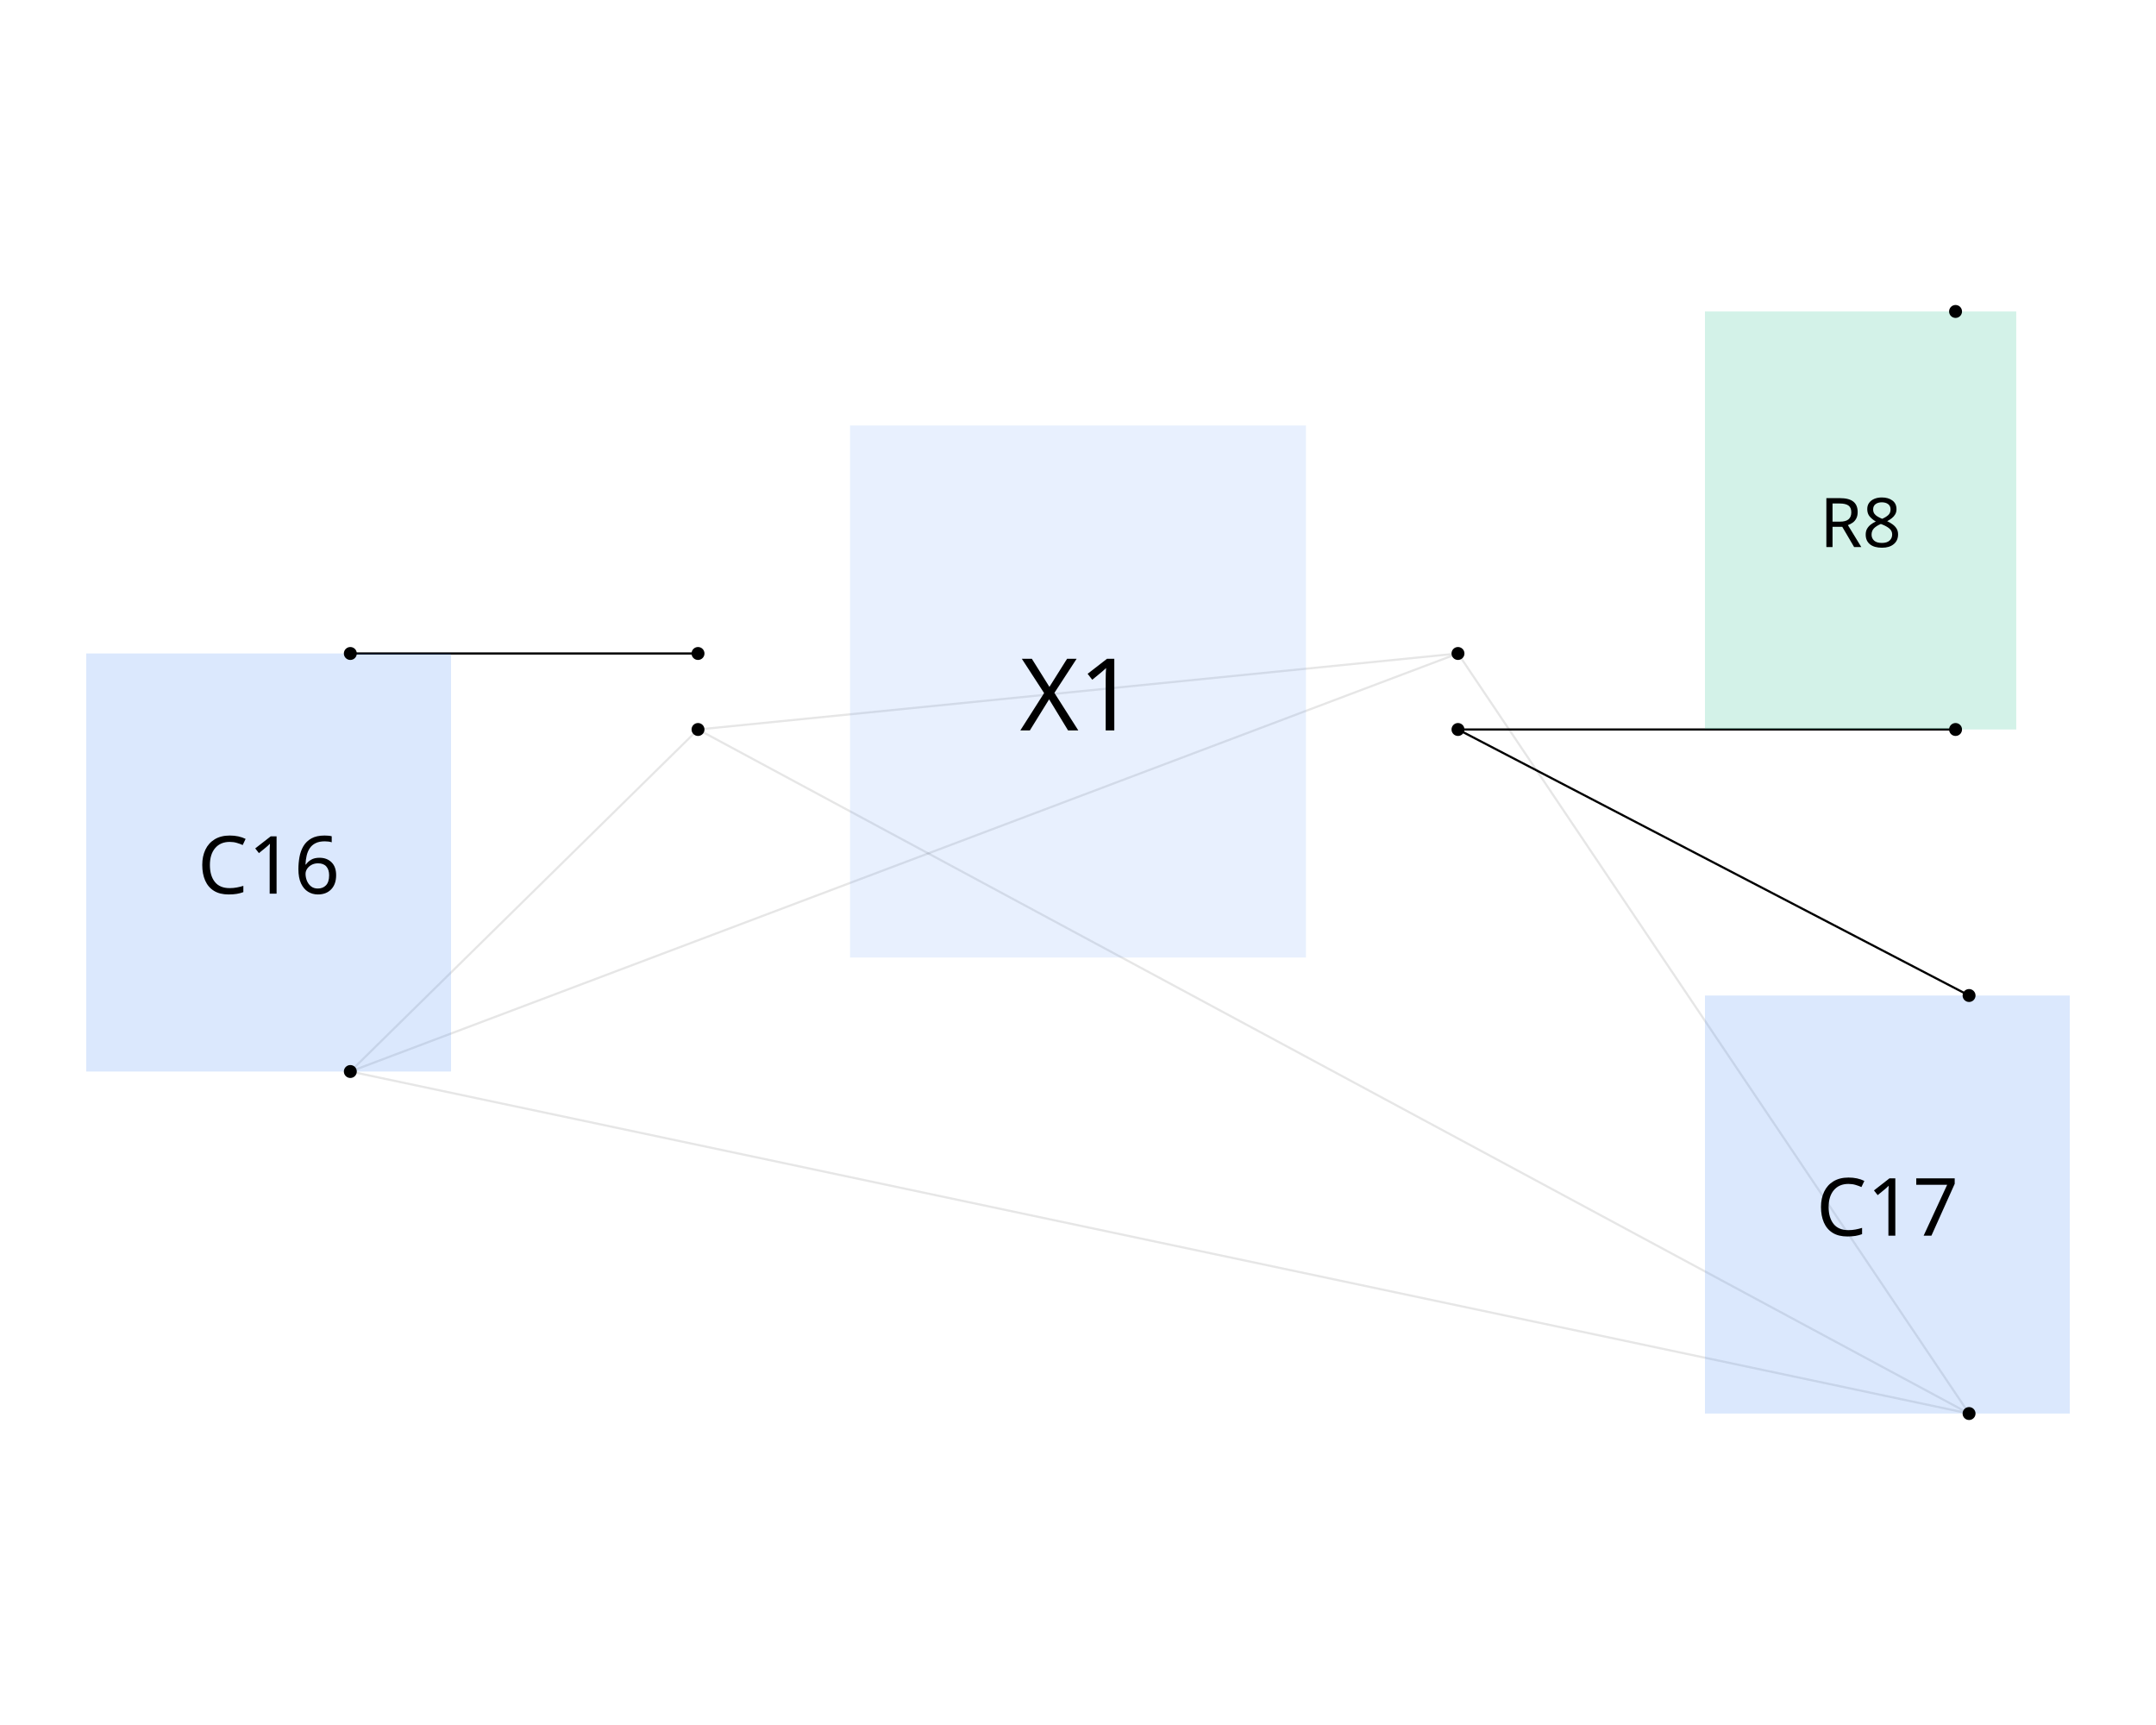
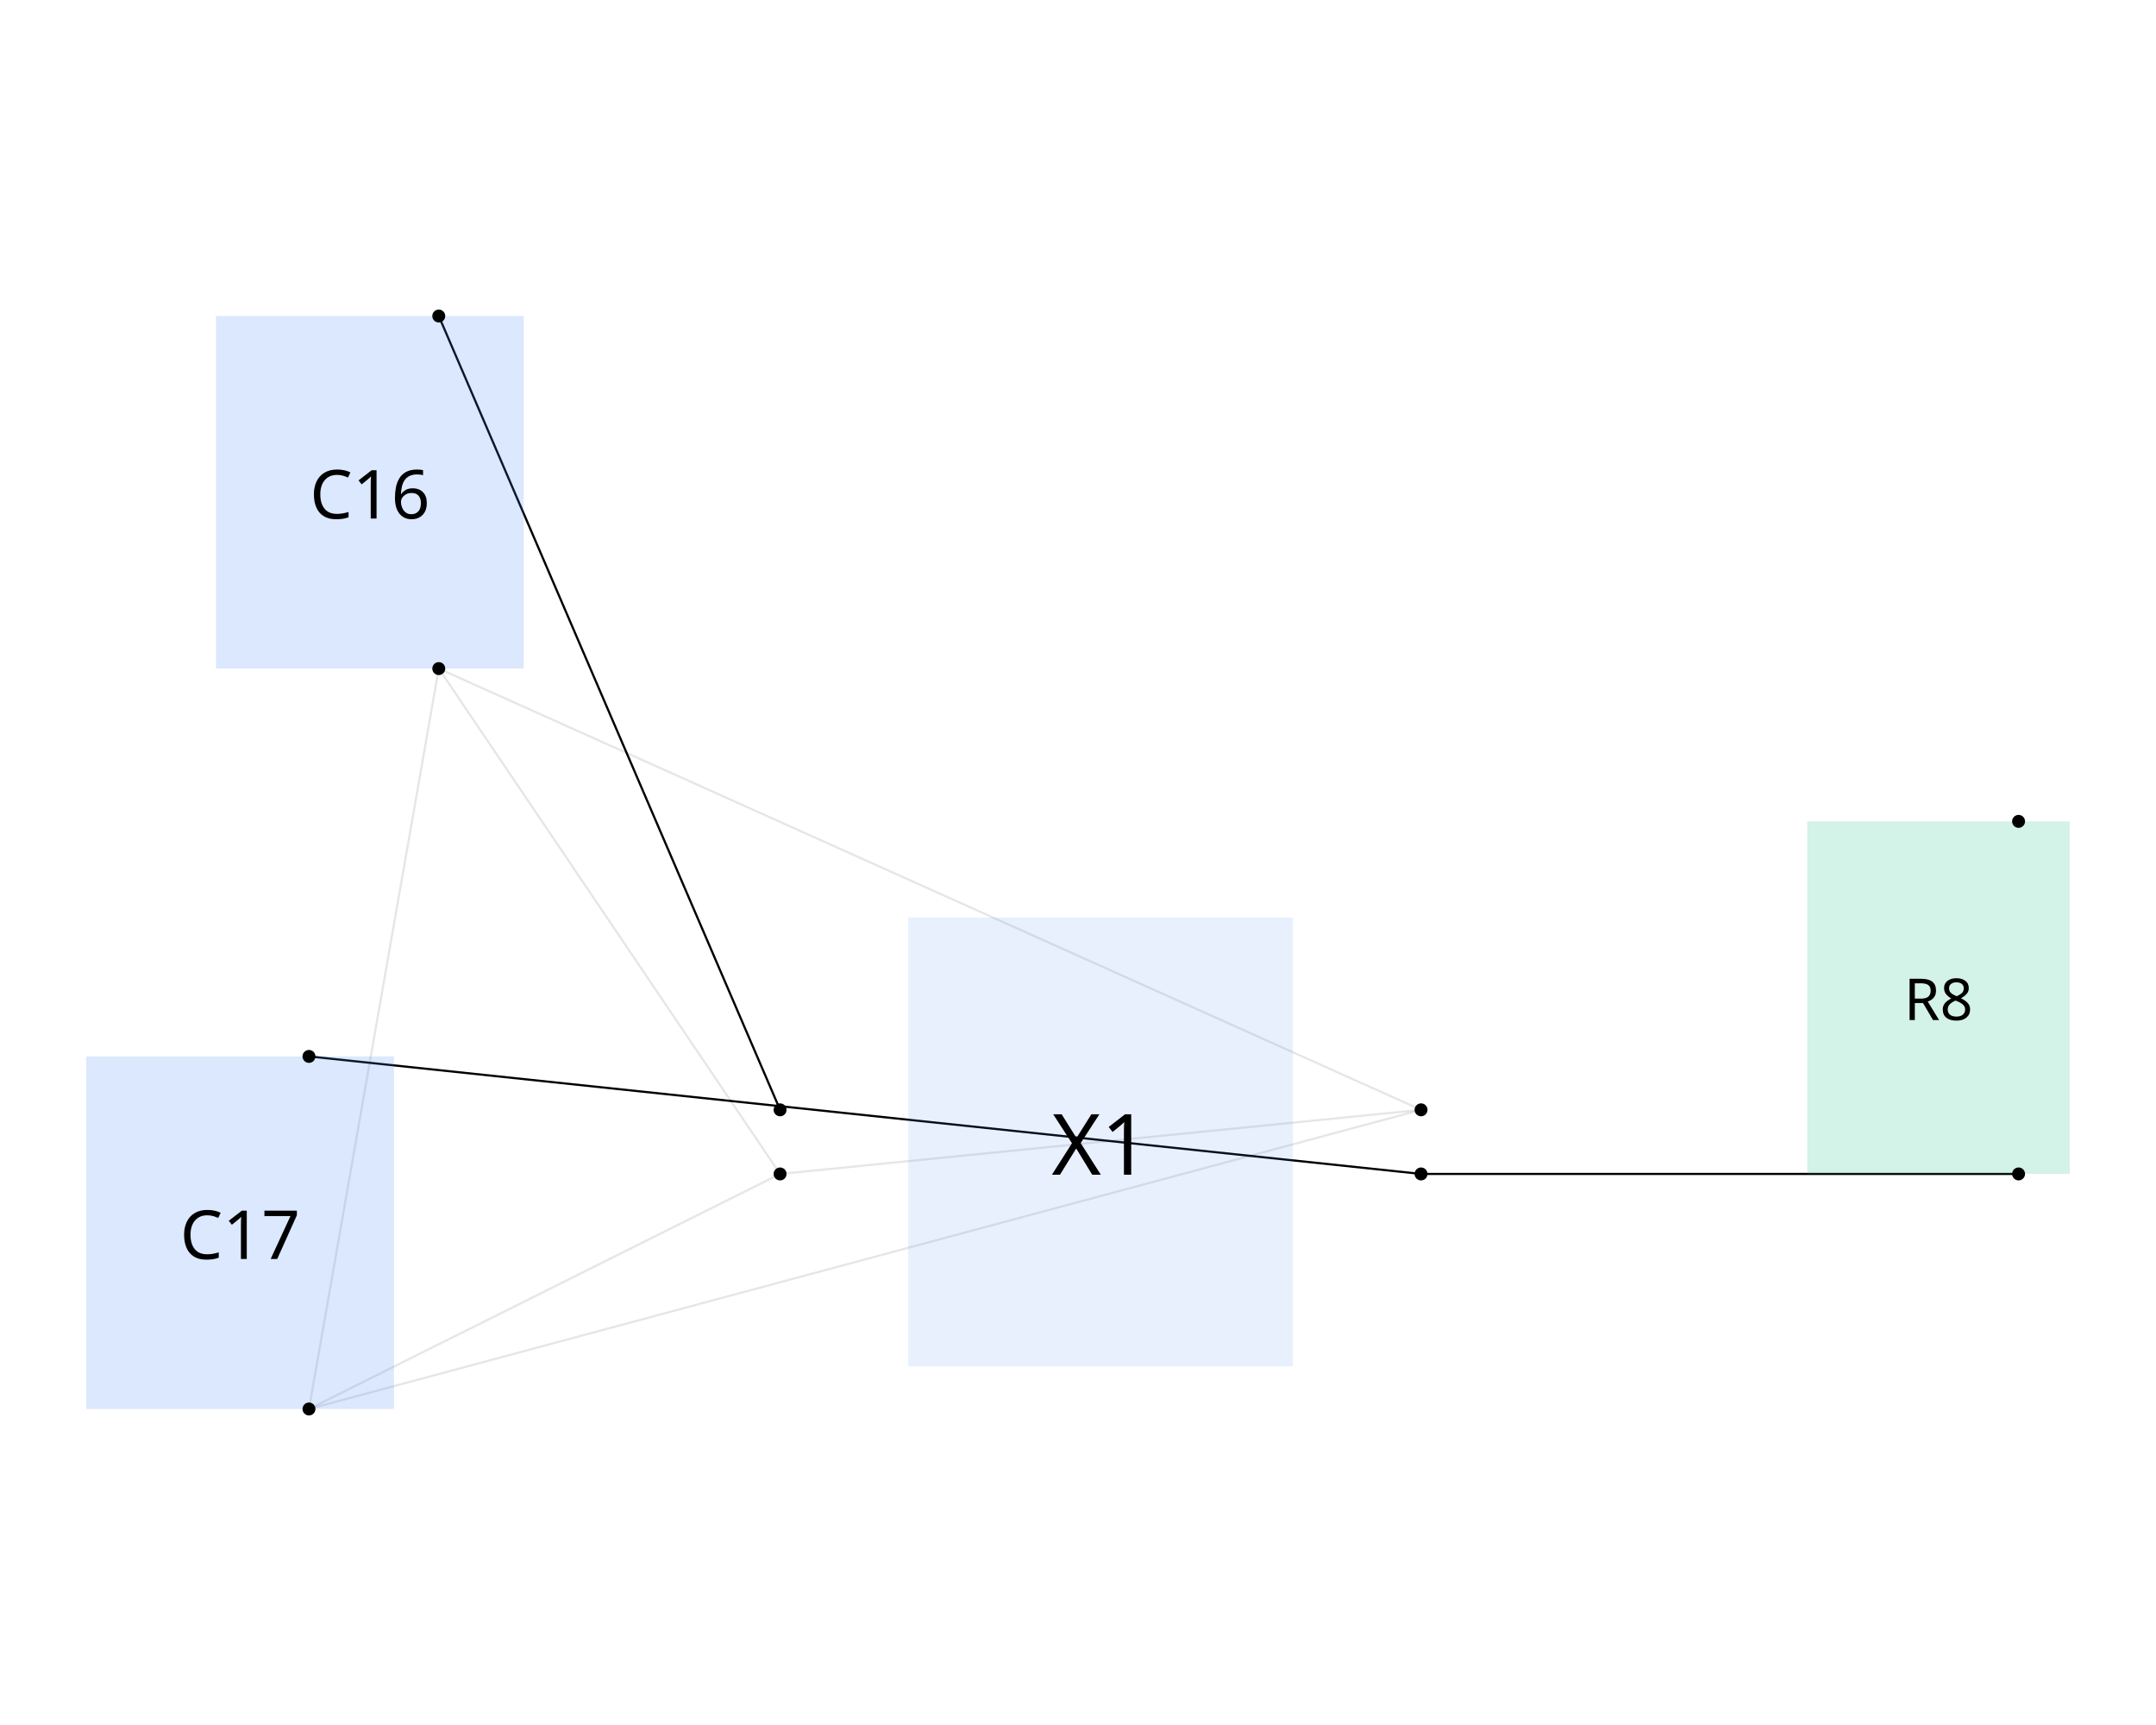
<svg xmlns="http://www.w3.org/2000/svg" width="1000" height="800" viewBox="0 0 1000 800">
  <rect width="100%" height="100%" fill="white" />
  <g>
-     <polyline data-points="2.3449999999999998,-1.9000000000000001 -1.9149999999999998,-1.0000000000000002" data-type="line" data-label="" points="913.295,655.556 162.49,496.935" fill="none" stroke="rgba(0,0,0,0.1)" stroke-width="1px" />
+     <polyline data-points="-2.47,-0.8333333333333333 -2.065,1.4766666666666668" data-type="line" data-label="" points="143.309,653.442 203.511,310.069" fill="none" stroke="rgba(0,0,0,0.1)" stroke-width="1px" />
  </g>
  <g>
-     <polyline data-points="2.3449999999999998,-1.9000000000000001 -1,-0.1" data-type="line" data-label="" points="913.295,655.556 323.755,338.314" fill="none" stroke="rgba(0,0,0,0.1)" stroke-width="1px" />
+     <polyline data-points="-2.47,-0.8333333333333333 -1,-0.1" data-type="line" data-label="" points="143.309,653.442 361.82,544.435" fill="none" stroke="rgba(0,0,0,0.1)" stroke-width="1px" />
  </g>
  <g>
-     <polyline data-points="2.3449999999999998,-1.9000000000000001 1,0.1" data-type="line" data-label="" points="913.295,655.556 676.245,303.065" fill="none" stroke="rgba(0,0,0,0.1)" stroke-width="1px" />
+     <polyline data-points="-2.47,-0.8333333333333333 1,0.1" data-type="line" data-label="" points="143.309,653.442 659.112,514.705" fill="none" stroke="rgba(0,0,0,0.1)" stroke-width="1px" />
  </g>
  <g>
-     <polyline data-points="-1.9149999999999998,-1.0000000000000002 -1,-0.1" data-type="line" data-label="" points="162.49,496.935 323.755,338.314" fill="none" stroke="rgba(0,0,0,0.1)" stroke-width="1px" />
+     <polyline data-points="-2.065,1.4766666666666668 -1,-0.1" data-type="line" data-label="" points="203.511,310.069 361.82,544.435" fill="none" stroke="rgba(0,0,0,0.1)" stroke-width="1px" />
  </g>
  <g>
-     <polyline data-points="-1.9149999999999998,-1.0000000000000002 1,0.1" data-type="line" data-label="" points="162.49,496.935 676.245,303.065" fill="none" stroke="rgba(0,0,0,0.1)" stroke-width="1px" />
+     <polyline data-points="-2.065,1.4766666666666668 1,0.1" data-type="line" data-label="" points="203.511,310.069 659.112,514.705" fill="none" stroke="rgba(0,0,0,0.1)" stroke-width="1px" />
  </g>
  <g>
-     <polyline data-points="-1,-0.1 1,0.1" data-type="line" data-label="" points="323.755,338.314 676.245,303.065" fill="none" stroke="rgba(0,0,0,0.1)" stroke-width="1px" />
+     <polyline data-points="-1,-0.1 1,0.1" data-type="line" data-label="" points="361.82,544.435 659.112,514.705" fill="none" stroke="rgba(0,0,0,0.1)" stroke-width="1px" />
  </g>
  <g>
-     <polyline data-points="-1.915,0.09999999999999987 -1,0.1" data-type="line" data-label="" points="162.49,303.065 323.755,303.065" fill="none" stroke="rgba(0,0,0,0.1)" stroke-width="1px" />
+     <polyline data-points="-2.065,2.576666666666667 -1,0.1" data-type="line" data-label="" points="203.511,146.558 361.82,514.705" fill="none" stroke="rgba(0,0,0,0.1)" stroke-width="1px" />
  </g>
  <g>
-     <polyline data-points="1,-0.1 2.3449999999999998,-0.8" data-type="line" data-label="" points="676.245,338.314 913.295,461.686" fill="none" stroke="black" stroke-width="1px" />
+     <polyline data-points="1,-0.1 -2.47,0.26666666666666683" data-type="line" data-label="" points="659.112,544.435 143.309,489.931" fill="none" stroke="black" stroke-width="1px" />
  </g>
  <g>
-     <polyline data-points="1,-0.1 2.3094553499999995,-0.09999999999999987" data-type="line" data-label="" points="676.245,338.314 907.03,338.314" fill="none" stroke="black" stroke-width="1px" />
+     <polyline data-points="1,-0.1 2.8644553499999996,-0.09999999999999987" data-type="line" data-label="" points="659.112,544.435 936.257,544.435" fill="none" stroke="black" stroke-width="1px" />
  </g>
  <g>
-     <polyline data-points="-1,0.1 -1.915,0.09999999999999987" data-type="line" data-label="" points="323.755,303.065 162.49,303.065" fill="none" stroke="black" stroke-width="1px" />
+     <polyline data-points="-1,0.1 -2.065,2.576666666666667" data-type="line" data-label="" points="361.82,514.705 203.511,146.558" fill="none" stroke="black" stroke-width="1px" />
  </g>
  <g>
-     <rect data-type="rect" data-label="R8" data-x="2.0595915124999995" data-y="0.4500000000000002" x="790.805" y="144.444" width="144.377" height="193.87" fill="rgba(16, 185, 129, 0.18)" stroke="none" stroke-width="0.006" />
+     <rect data-type="rect" data-label="R8" data-x="2.6145915124999997" data-y="0.4500000000000002" x="838.231" y="380.924" width="121.769" height="163.511" fill="rgba(16, 185, 129, 0.18)" stroke="none" stroke-width="0.007" />
  </g>
  <g>
-     <rect data-type="rect" data-label="C17" data-x="2.13" data-y="-1.35" x="790.805" y="461.686" width="169.195" height="193.87" fill="rgba(59, 130, 246, 0.18)" stroke="none" stroke-width="0.006" />
+     <rect data-type="rect" data-label="C17" data-x="-2.685" data-y="-0.2833333333333332" x="40" y="489.931" width="142.701" height="163.511" fill="rgba(59, 130, 246, 0.18)" stroke="none" stroke-width="0.007" />
  </g>
  <g>
-     <rect data-type="rect" data-label="C16" data-x="-2.13" data-y="-0.4500000000000002" x="40" y="303.065" width="169.195" height="193.87" fill="rgba(59, 130, 246, 0.18)" stroke="none" stroke-width="0.006" />
+     <rect data-type="rect" data-label="C16" data-x="-2.28" data-y="2.026666666666667" x="100.202" y="146.558" width="142.701" height="163.511" fill="rgba(59, 130, 246, 0.18)" stroke="none" stroke-width="0.007" />
  </g>
  <g>
-     <rect data-type="rect" data-label="X1" data-x="0" data-y="0" x="394.253" y="197.318" width="211.494" height="246.743" fill="rgba(59, 130, 246, 0.12)" stroke="none" stroke-width="0.006" />
+     <rect data-type="rect" data-label="X1" data-x="0" data-y="0" x="421.278" y="425.518" width="178.376" height="208.105" fill="rgba(59, 130, 246, 0.12)" stroke="none" stroke-width="0.007" />
  </g>
-   <text data-type="text" data-label="R8" data-x="2.0595915124999995" data-y="0.4500000000000002" x="862.993" y="241.379" fill="black" font-size="31.763" font-family="sans-serif" text-anchor="middle" dominant-baseline="central">R8</text>
-   <text data-type="text" data-label="C17" data-x="2.13" data-y="-1.35" x="875.402" y="558.621" fill="black" font-size="37.223" font-family="sans-serif" text-anchor="middle" dominant-baseline="central">C17</text>
-   <text data-type="text" data-label="C16" data-x="-2.13" data-y="-0.4500000000000002" x="124.598" y="400" fill="black" font-size="37.223" font-family="sans-serif" text-anchor="middle" dominant-baseline="central">C16</text>
-   <text data-type="text" data-label="X1" data-x="0" data-y="0" x="500" y="320.69" fill="black" font-size="46.529" font-family="sans-serif" text-anchor="middle" dominant-baseline="central">X1</text>
+   <text data-type="text" data-label="R8" data-x="2.6145915124999997" data-y="0.4500000000000002" x="899.116" y="462.679" fill="black" font-size="26.789" font-family="sans-serif" text-anchor="middle" dominant-baseline="central">R8</text>
+   <text data-type="text" data-label="C17" data-x="-2.685" data-y="-0.2833333333333332" x="111.35" y="571.687" fill="black" font-size="31.394" font-family="sans-serif" text-anchor="middle" dominant-baseline="central">C17</text>
+   <text data-type="text" data-label="C16" data-x="-2.28" data-y="2.026666666666667" x="171.552" y="228.313" fill="black" font-size="31.394" font-family="sans-serif" text-anchor="middle" dominant-baseline="central">C16</text>
+   <text data-type="text" data-label="X1" data-x="0" data-y="0" x="510.466" y="529.57" fill="black" font-size="39.243" font-family="sans-serif" text-anchor="middle" dominant-baseline="central">X1</text>
  <g>
-     <circle data-type="point" data-label="R8.1 (unnamedsubcircuitsubcircuit_source_group_5_connectivity_net33)" data-x="2.3094553499999995" data-y="1" cx="907.03" cy="144.444" r="3" fill="black" />
+     <circle data-type="point" data-label="R8.1 (unnamedsubcircuitsubcircuit_source_group_5_connectivity_net33)" data-x="2.8644553499999996" data-y="1" cx="936.257" cy="380.924" r="3" fill="black" />
  </g>
  <g>
-     <circle data-type="point" data-label="R8.2" data-x="2.3094553499999995" data-y="-0.09999999999999987" cx="907.03" cy="338.314" r="3" fill="black" />
+     <circle data-type="point" data-label="R8.2" data-x="2.8644553499999996" data-y="-0.09999999999999987" cx="936.257" cy="544.435" r="3" fill="black" />
  </g>
  <g>
-     <circle data-type="point" data-label="C17.1" data-x="2.3449999999999998" data-y="-0.8" cx="913.295" cy="461.686" r="3" fill="black" />
+     <circle data-type="point" data-label="C17.1" data-x="-2.47" data-y="0.26666666666666683" cx="143.309" cy="489.931" r="3" fill="black" />
  </g>
  <g>
-     <circle data-type="point" data-label="C17.2 (unnamedsubcircuitsubcircuit_source_group_5_connectivity_net1)" data-x="2.3449999999999998" data-y="-1.9000000000000001" cx="913.295" cy="655.556" r="3" fill="black" />
+     <circle data-type="point" data-label="C17.2 (unnamedsubcircuitsubcircuit_source_group_5_connectivity_net1)" data-x="-2.47" data-y="-0.8333333333333333" cx="143.309" cy="653.442" r="3" fill="black" />
  </g>
  <g>
-     <circle data-type="point" data-label="C16.1 (unnamedsubcircuitsubcircuit_source_group_5_connectivity_net34)" data-x="-1.915" data-y="0.09999999999999987" cx="162.49" cy="303.065" r="3" fill="black" />
+     <circle data-type="point" data-label="C16.1 (unnamedsubcircuitsubcircuit_source_group_5_connectivity_net34)" data-x="-2.065" data-y="2.576666666666667" cx="203.511" cy="146.558" r="3" fill="black" />
  </g>
  <g>
-     <circle data-type="point" data-label="C16.2 (unnamedsubcircuitsubcircuit_source_group_5_connectivity_net1)" data-x="-1.9149999999999998" data-y="-1.0000000000000002" cx="162.49" cy="496.935" r="3" fill="black" />
+     <circle data-type="point" data-label="C16.2 (unnamedsubcircuitsubcircuit_source_group_5_connectivity_net1)" data-x="-2.065" data-y="1.4766666666666668" cx="203.511" cy="310.069" r="3" fill="black" />
  </g>
  <g>
-     <circle data-type="point" data-label="X1.1 (unnamedsubcircuitsubcircuit_source_group_5_connectivity_net34)" data-x="-1" data-y="0.1" cx="323.755" cy="303.065" r="3" fill="black" />
+     <circle data-type="point" data-label="X1.1 (unnamedsubcircuitsubcircuit_source_group_5_connectivity_net34)" data-x="-1" data-y="0.1" cx="361.82" cy="514.705" r="3" fill="black" />
  </g>
  <g>
-     <circle data-type="point" data-label="X1.2 (unnamedsubcircuitsubcircuit_source_group_5_connectivity_net1)" data-x="-1" data-y="-0.1" cx="323.755" cy="338.314" r="3" fill="black" />
+     <circle data-type="point" data-label="X1.2 (unnamedsubcircuitsubcircuit_source_group_5_connectivity_net1)" data-x="-1" data-y="-0.1" cx="361.82" cy="544.435" r="3" fill="black" />
  </g>
  <g>
-     <circle data-type="point" data-label="X1.3" data-x="1" data-y="-0.1" cx="676.245" cy="338.314" r="3" fill="black" />
+     <circle data-type="point" data-label="X1.3" data-x="1" data-y="-0.1" cx="659.112" cy="544.435" r="3" fill="black" />
  </g>
  <g>
-     <circle data-type="point" data-label="X1.4 (unnamedsubcircuitsubcircuit_source_group_5_connectivity_net1)" data-x="1" data-y="0.1" cx="676.245" cy="303.065" r="3" fill="black" />
+     <circle data-type="point" data-label="X1.4 (unnamedsubcircuitsubcircuit_source_group_5_connectivity_net1)" data-x="1" data-y="0.1" cx="659.112" cy="514.705" r="3" fill="black" />
  </g>
  <g id="crosshair" style="display: none">
    <line id="crosshair-h" y1="0" y2="800" stroke="#666" stroke-width="0.5" />
    <line id="crosshair-v" x1="0" x2="1000" stroke="#666" stroke-width="0.5" />
    <text id="coordinates" font-family="monospace" font-size="12" fill="#666" />
  </g>
</svg>
